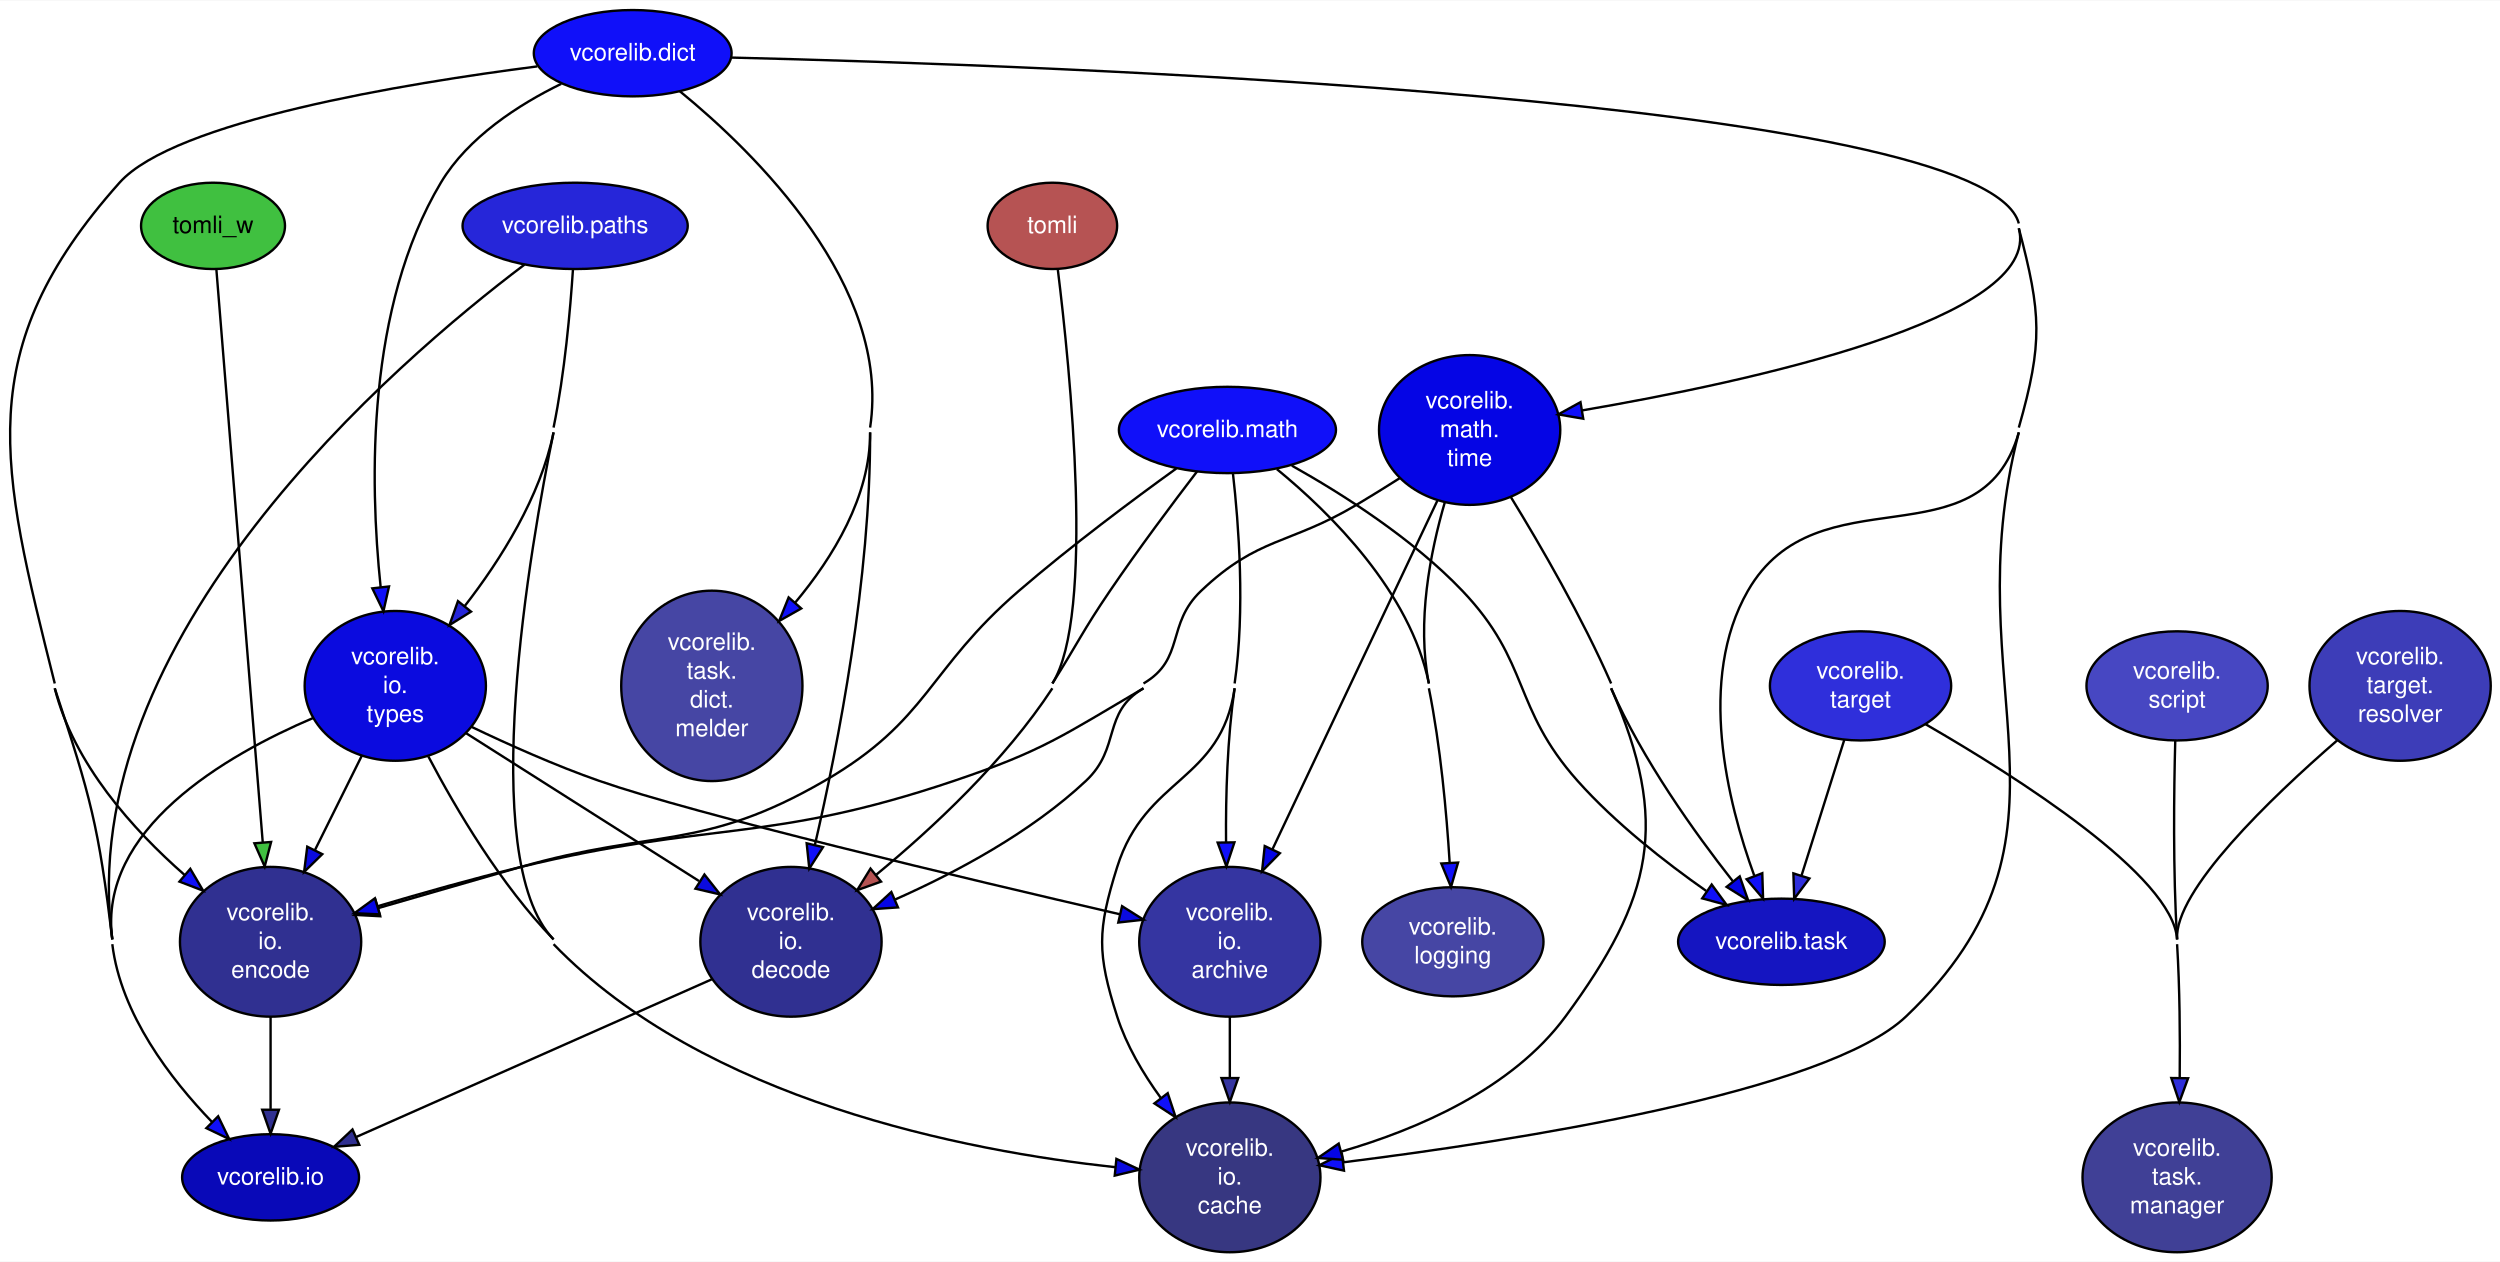
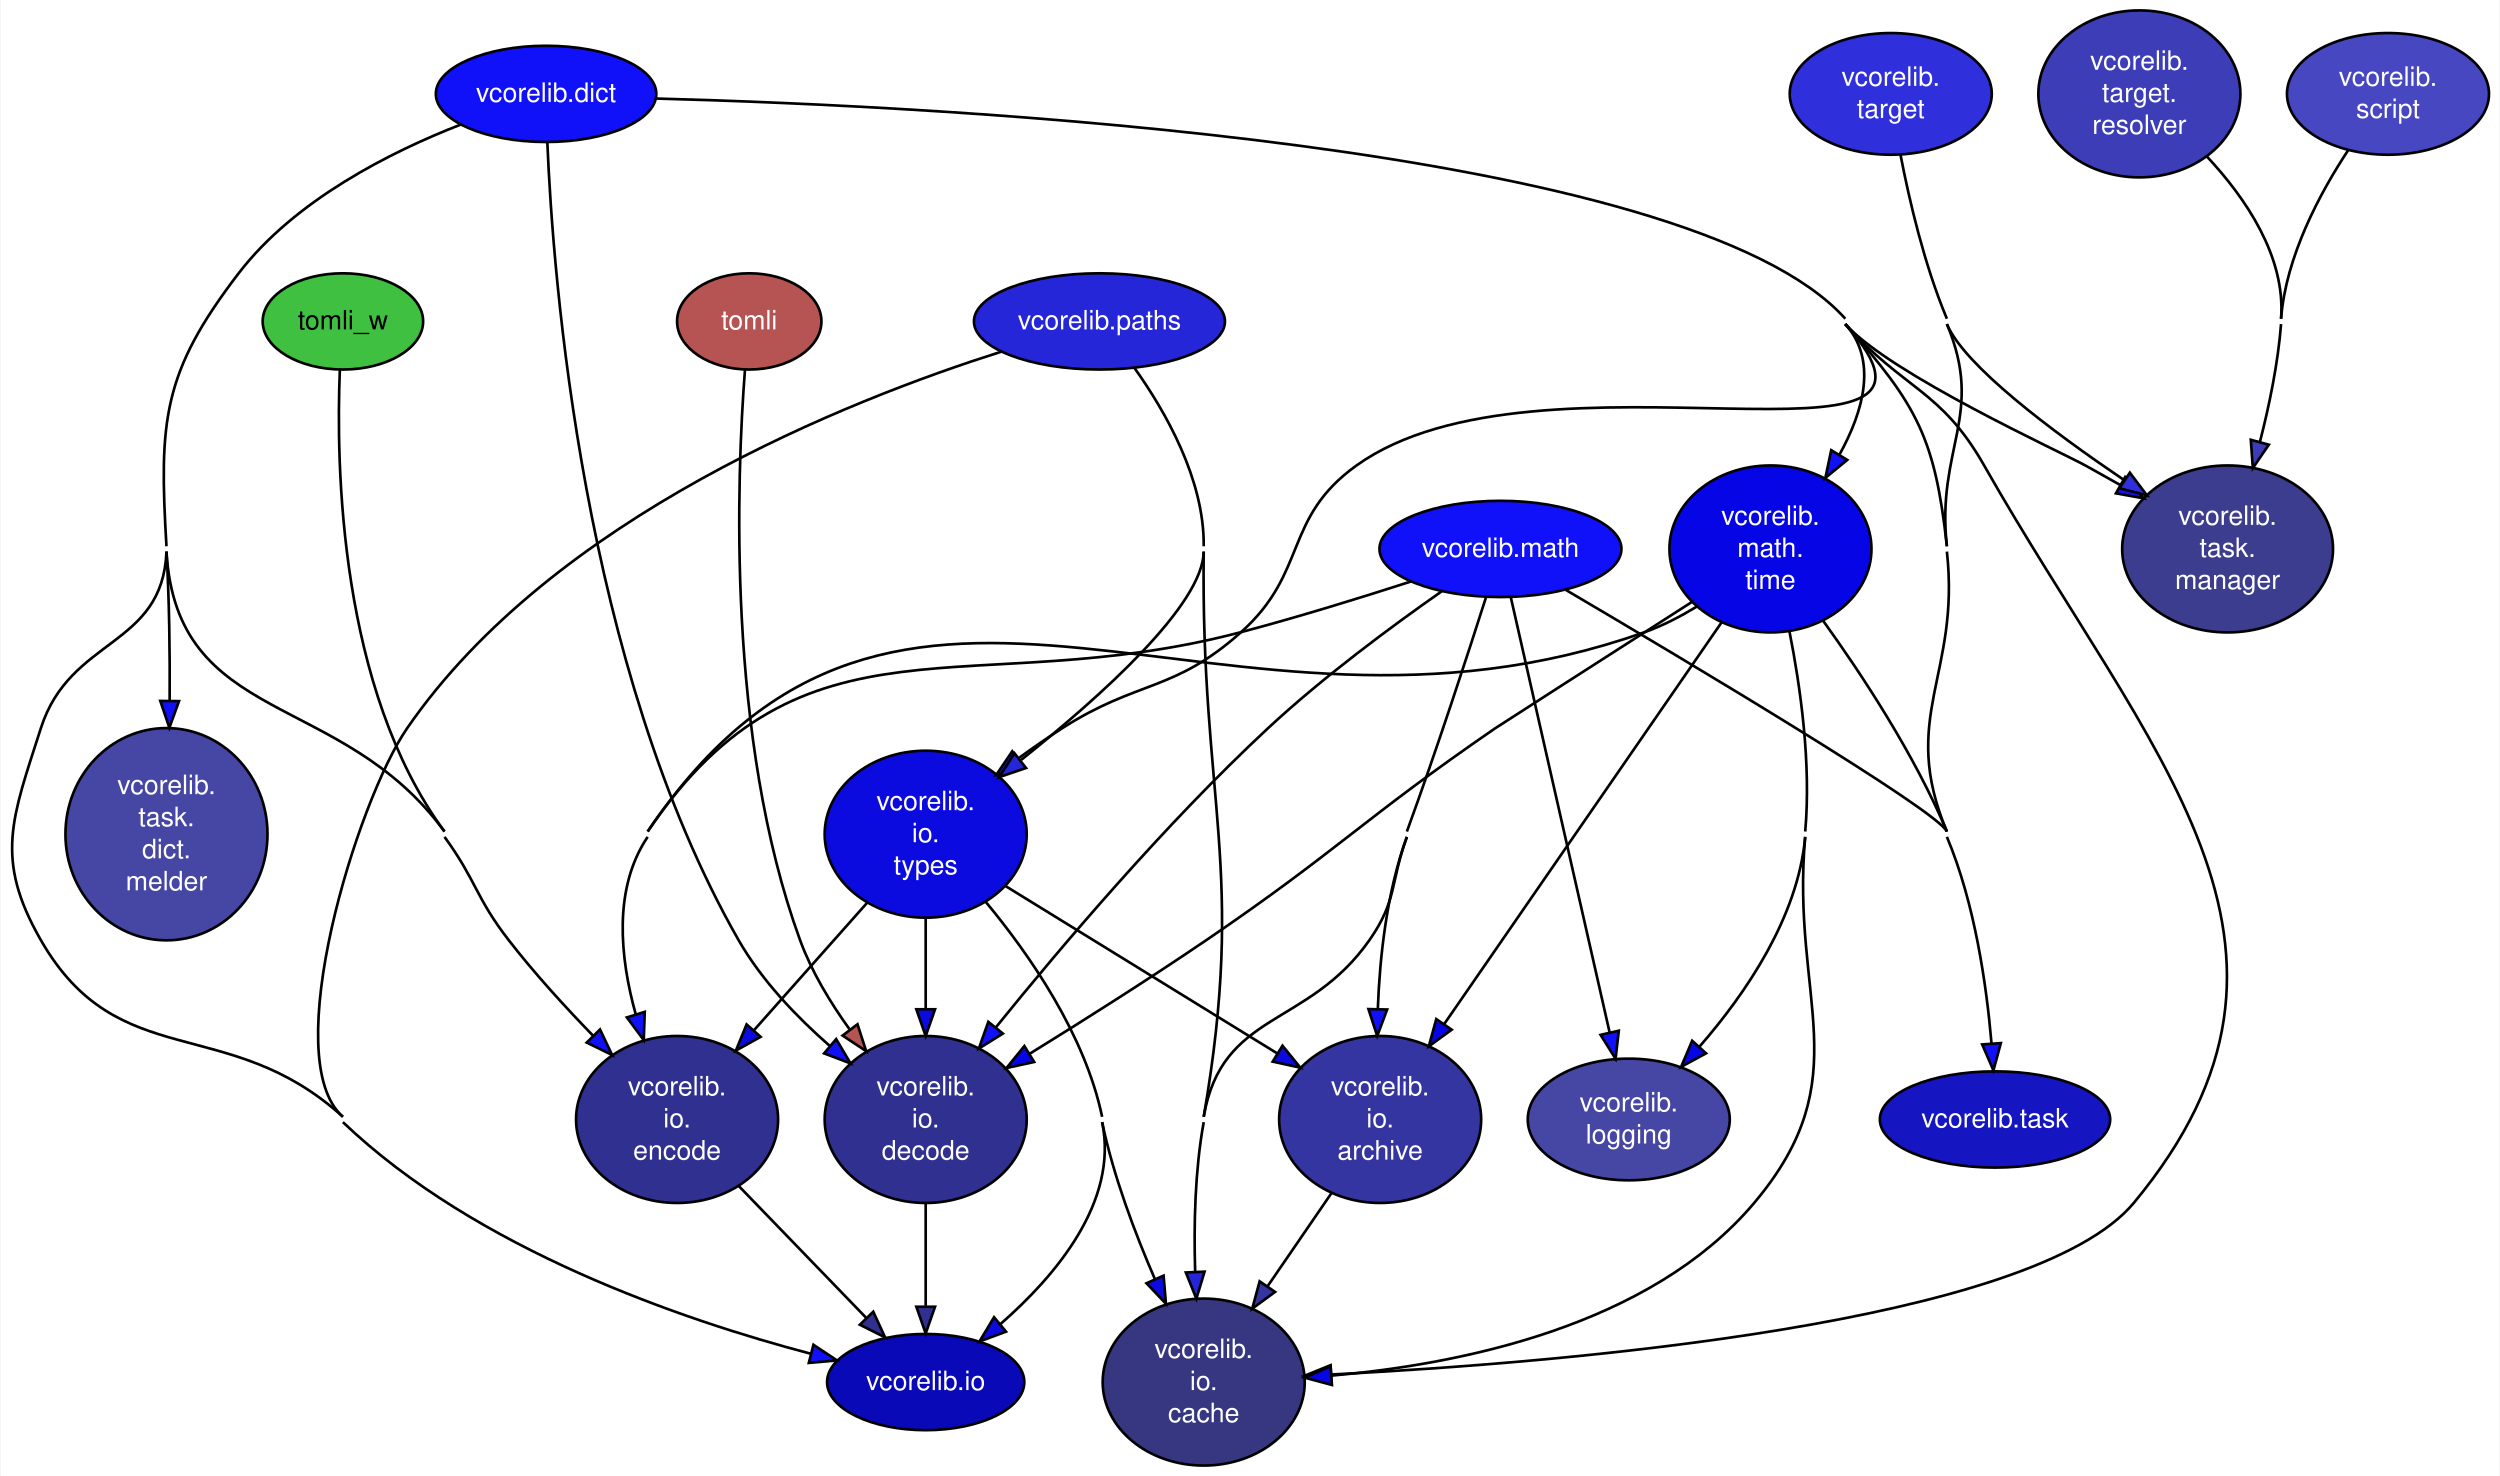
- <svg xmlns="http://www.w3.org/2000/svg" width="1042pt" height="526pt" viewBox="0.00 0.00 1042.48 525.87">
-   <g id="graph0" class="graph" transform="scale(1 1) rotate(0) translate(4 521.87)">
+ <svg xmlns="http://www.w3.org/2000/svg" width="935pt" height="552pt" viewBox="0.00 0.00 934.65 552.10">
+   <g id="graph0" class="graph" transform="scale(1 1) rotate(0) translate(4 548.1)">
    <style>.edge&gt;path:hover{stroke-width:8}</style>
-     <polygon fill="white" stroke="transparent" points="-4,4 -4,-521.87 1038.48,-521.87 1038.48,4 -4,4" />
+     <polygon fill="white" stroke="transparent" points="-4,4 -4,-548.1 930.65,-548.1 930.65,4 -4,4" />
    <g id="node1" class="node">
      <style>.edge&gt;path:hover{stroke-width:8}</style>
-       <ellipse fill="#b65353" stroke="black" cx="434.83" cy="-427.87" rx="27" ry="18" />
-       <text text-anchor="middle" x="434.83" y="-424.87" font-family="Helvetica,sans-Serif" font-size="10.00" fill="#ffffff">tomli</text>
+       <ellipse fill="#b65353" stroke="black" cx="276.01" cy="-427.87" rx="27" ry="18" />
+       <text text-anchor="middle" x="276.01" y="-424.87" font-family="Helvetica,sans-Serif" font-size="10.00" fill="#ffffff">tomli</text>
    </g>
    <g id="node7" class="node">
      <style>.edge&gt;path:hover{stroke-width:8}</style>
-       <ellipse fill="#303091" stroke="black" cx="325.83" cy="-129.34" rx="37.79" ry="31.23" />
-       <text text-anchor="middle" x="325.83" y="-138.34" font-family="Helvetica,sans-Serif" font-size="10.00" fill="#ffffff">vcorelib.</text>
-       <text text-anchor="middle" x="325.83" y="-126.34" font-family="Helvetica,sans-Serif" font-size="10.00" fill="#ffffff">io.</text>
-       <text text-anchor="middle" x="325.83" y="-114.34" font-family="Helvetica,sans-Serif" font-size="10.00" fill="#ffffff">decode</text>
+       <ellipse fill="#303091" stroke="black" cx="342.01" cy="-129.34" rx="37.79" ry="31.23" />
+       <text text-anchor="middle" x="342.01" y="-138.34" font-family="Helvetica,sans-Serif" font-size="10.00" fill="#ffffff">vcorelib.</text>
+       <text text-anchor="middle" x="342.01" y="-126.34" font-family="Helvetica,sans-Serif" font-size="10.00" fill="#ffffff">io.</text>
+       <text text-anchor="middle" x="342.01" y="-114.34" font-family="Helvetica,sans-Serif" font-size="10.00" fill="#ffffff">decode</text>
    </g>
    <g id="edge1" class="edge">
      <style>.edge&gt;path:hover{stroke-width:8}</style>
-       <path fill="none" stroke="black" d="M437.09,-409.77C442.17,-368.63 452.72,-265.41 434.83,-237.05" />
-       <path fill="none" stroke="black" d="M434.83,-235.05C415.04,-204.8 384.99,-176.78 361.45,-157.36" />
-       <polygon fill="#b65353" stroke="black" points="363.39,-154.43 353.42,-150.86 358.99,-159.87 363.39,-154.43" />
+       <path fill="none" stroke="black" d="M274.41,-409.74C271.38,-370.57 267.4,-272.05 295.01,-196.45 299.31,-184.67 306.31,-173.08 313.6,-162.98" />
+       <polygon fill="#b65353" stroke="black" points="316.5,-164.96 319.75,-154.88 310.92,-160.73 316.5,-164.96" />
    </g>
    <g id="node2" class="node">
      <style>.edge&gt;path:hover{stroke-width:8}</style>
-       <ellipse fill="#40c040" stroke="black" cx="84.83" cy="-427.87" rx="30.01" ry="18" />
-       <text text-anchor="middle" x="84.83" y="-424.87" font-family="Helvetica,sans-Serif" font-size="10.00" fill="#000000">tomli_w</text>
+       <ellipse fill="#40c040" stroke="black" cx="124.01" cy="-427.87" rx="30.01" ry="18" />
+       <text text-anchor="middle" x="124.01" y="-424.87" font-family="Helvetica,sans-Serif" font-size="10.00" fill="#000000">tomli_w</text>
    </g>
    <g id="node8" class="node">
      <style>.edge&gt;path:hover{stroke-width:8}</style>
-       <ellipse fill="#303091" stroke="black" cx="108.83" cy="-129.34" rx="37.79" ry="31.23" />
-       <text text-anchor="middle" x="108.83" y="-138.34" font-family="Helvetica,sans-Serif" font-size="10.00" fill="#ffffff">vcorelib.</text>
-       <text text-anchor="middle" x="108.83" y="-126.34" font-family="Helvetica,sans-Serif" font-size="10.00" fill="#ffffff">io.</text>
-       <text text-anchor="middle" x="108.83" y="-114.34" font-family="Helvetica,sans-Serif" font-size="10.00" fill="#ffffff">encode</text>
+       <ellipse fill="#303091" stroke="black" cx="249.01" cy="-129.34" rx="37.79" ry="31.23" />
+       <text text-anchor="middle" x="249.01" y="-138.34" font-family="Helvetica,sans-Serif" font-size="10.00" fill="#ffffff">vcorelib.</text>
+       <text text-anchor="middle" x="249.01" y="-126.34" font-family="Helvetica,sans-Serif" font-size="10.00" fill="#ffffff">io.</text>
+       <text text-anchor="middle" x="249.01" y="-114.34" font-family="Helvetica,sans-Serif" font-size="10.00" fill="#ffffff">encode</text>
    </g>
    <g id="edge2" class="edge">
      <style>.edge&gt;path:hover{stroke-width:8}</style>
-       <path fill="none" stroke="black" d="M86.23,-409.65C89.96,-363.54 100.25,-236.34 105.57,-170.7" />
-       <polygon fill="#40c040" stroke="black" points="109.05,-170.97 106.37,-160.72 102.08,-170.4 109.05,-170.97" />
+       <path fill="none" stroke="black" d="M122.87,-409.76C121.39,-374.02 122.7,-290.33 162.01,-237.05" />
    </g>
    <g id="node3" class="node">
      <style>.edge&gt;path:hover{stroke-width:8}</style>
-       <ellipse fill="#1010f9" stroke="black" cx="259.83" cy="-499.87" rx="41.24" ry="18" />
-       <text text-anchor="middle" x="259.83" y="-496.87" font-family="Helvetica,sans-Serif" font-size="10.00" fill="#ffffff">vcorelib.dict</text>
+       <ellipse fill="#1010f9" stroke="black" cx="200.01" cy="-512.98" rx="41.24" ry="18" />
+       <text text-anchor="middle" x="200.01" y="-509.98" font-family="Helvetica,sans-Serif" font-size="10.00" fill="#ffffff">vcorelib.dict</text>
    </g>
    <g id="node4" class="node">
      <style>.edge&gt;path:hover{stroke-width:8}</style>
-       <ellipse fill="#0909b8" stroke="black" cx="108.83" cy="-31.11" rx="36.89" ry="18" />
-       <text text-anchor="middle" x="108.83" y="-28.11" font-family="Helvetica,sans-Serif" font-size="10.00" fill="#ffffff">vcorelib.io</text>
+       <ellipse fill="#0909b8" stroke="black" cx="342.01" cy="-31.11" rx="36.89" ry="18" />
+       <text text-anchor="middle" x="342.01" y="-28.11" font-family="Helvetica,sans-Serif" font-size="10.00" fill="#ffffff">vcorelib.io</text>
    </g>
    <g id="edge3" class="edge">
      <style>.edge&gt;path:hover{stroke-width:8}</style>
-       <path fill="none" stroke="black" d="M220.05,-494.37C164.71,-487.25 68.7,-471.51 45.83,-445.87 -16.46,-376.03 -3.89,-327.83 18.83,-237.05" />
-       <path fill="none" stroke="black" d="M18.83,-235.05C33.84,-189.72 37.09,-177.74 42.83,-130.34" />
-       <path fill="none" stroke="black" d="M42.83,-128.34C46.37,-99.13 67.14,-72.09 84.45,-54.16" />
-       <polygon fill="#1010f9" stroke="black" points="86.97,-56.58 91.6,-47.05 82.04,-51.62 86.97,-56.58" />
+       <path fill="none" stroke="black" d="M167.99,-501.47C141.89,-491.28 106.02,-473.29 85.01,-445.87 56.46,-408.61 55.23,-390.62 58.01,-343.76" />
+       <path fill="none" stroke="black" d="M58.01,-341.76C56.58,-305.74 21.97,-309.99 11.01,-275.65 0.3,-242.12 -6.5,-226.98 11.01,-196.45 39.95,-145.98 80.94,-169.46 124.01,-130.34" />
+       <path fill="none" stroke="black" d="M124.01,-128.34C173.84,-80.7 251.17,-54.31 299.09,-41.69" />
+       <polygon fill="#1010f9" stroke="black" points="300.02,-45.06 308.84,-39.2 298.29,-38.28 300.02,-45.06" />
    </g>
    <g id="node6" class="node">
      <style>.edge&gt;path:hover{stroke-width:8}</style>
-       <ellipse fill="#373781" stroke="black" cx="508.83" cy="-31.11" rx="37.79" ry="31.23" />
-       <text text-anchor="middle" x="508.83" y="-40.11" font-family="Helvetica,sans-Serif" font-size="10.00" fill="#ffffff">vcorelib.</text>
-       <text text-anchor="middle" x="508.83" y="-28.11" font-family="Helvetica,sans-Serif" font-size="10.00" fill="#ffffff">io.</text>
-       <text text-anchor="middle" x="508.83" y="-16.11" font-family="Helvetica,sans-Serif" font-size="10.00" fill="#ffffff">cache</text>
+       <ellipse fill="#373781" stroke="black" cx="446.01" cy="-31.11" rx="37.79" ry="31.23" />
+       <text text-anchor="middle" x="446.01" y="-40.11" font-family="Helvetica,sans-Serif" font-size="10.00" fill="#ffffff">vcorelib.</text>
+       <text text-anchor="middle" x="446.01" y="-28.11" font-family="Helvetica,sans-Serif" font-size="10.00" fill="#ffffff">io.</text>
+       <text text-anchor="middle" x="446.01" y="-16.11" font-family="Helvetica,sans-Serif" font-size="10.00" fill="#ffffff">cache</text>
    </g>
    <g id="edge4" class="edge">
      <style>.edge&gt;path:hover{stroke-width:8}</style>
-       <path fill="none" stroke="black" d="M837.83,-341.76C810.1,-235.07 870.61,-174.3 790.83,-98.23 757.49,-66.43 627.4,-46.28 556.15,-37.39" />
-       <polygon fill="#1010f9" stroke="black" points="556.43,-33.9 546.08,-36.16 555.58,-40.85 556.43,-33.9" />
+       <path fill="none" stroke="black" d="M686.01,-426.87C707.94,-402.21 721.72,-402.57 738.01,-373.87 799.71,-265.15 873.73,-194.52 794.01,-98.23 756.41,-52.82 579.97,-38.34 493.72,-33.94" />
+       <polygon fill="#1010f9" stroke="black" points="493.82,-30.44 483.66,-33.45 493.48,-37.43 493.82,-30.44" />
    </g>
    <g id="edge5" class="edge">
      <style>.edge&gt;path:hover{stroke-width:8}</style>
-       <path fill="none" stroke="black" d="M358.83,-341.76C359.05,-281.19 345.6,-212 335.81,-169.75" />
-       <polygon fill="#1010f9" stroke="black" points="339.18,-168.8 333.47,-159.87 332.37,-170.41 339.18,-168.8" />
+       <path fill="none" stroke="black" d="M200.49,-494.65C202.57,-444.9 213.6,-298.66 272.01,-196.45 280.59,-181.43 293.68,-167.74 306.22,-156.77" />
+       <polygon fill="#1010f9" stroke="black" points="308.52,-159.42 313.92,-150.3 304.01,-154.06 308.52,-159.42" />
    </g>
    <g id="edge6" class="edge">
      <style>.edge&gt;path:hover{stroke-width:8}</style>
-       <path fill="none" stroke="black" d="M18.83,-235.05C26.71,-203.57 51.43,-176.1 72.97,-157.21" />
-       <polygon fill="#1010f9" stroke="black" points="75.35,-159.77 80.72,-150.64 70.83,-154.43 75.35,-159.77" />
+       <path fill="none" stroke="black" d="M58.01,-341.76C61.88,-276.28 123.33,-290.02 162.01,-237.05" />
+       <path fill="none" stroke="black" d="M162.01,-235.05C173.92,-218.73 173.64,-212.42 186.01,-196.45 195.55,-184.13 207.05,-171.52 217.6,-160.66" />
+       <polygon fill="#1010f9" stroke="black" points="220.19,-163.02 224.72,-153.45 215.21,-158.11 220.19,-163.02" />
    </g>
    <g id="node9" class="node">
      <style>.edge&gt;path:hover{stroke-width:8}</style>
-       <ellipse fill="#0b0bdf" stroke="black" cx="160.83" cy="-236.05" rx="37.79" ry="31.23" />
-       <text text-anchor="middle" x="160.83" y="-245.05" font-family="Helvetica,sans-Serif" font-size="10.00" fill="#ffffff">vcorelib.</text>
-       <text text-anchor="middle" x="160.83" y="-233.05" font-family="Helvetica,sans-Serif" font-size="10.00" fill="#ffffff">io.</text>
-       <text text-anchor="middle" x="160.83" y="-221.05" font-family="Helvetica,sans-Serif" font-size="10.00" fill="#ffffff">types</text>
+       <ellipse fill="#0b0bdf" stroke="black" cx="342.01" cy="-236.05" rx="37.79" ry="31.23" />
+       <text text-anchor="middle" x="342.01" y="-245.05" font-family="Helvetica,sans-Serif" font-size="10.00" fill="#ffffff">vcorelib.</text>
+       <text text-anchor="middle" x="342.01" y="-233.05" font-family="Helvetica,sans-Serif" font-size="10.00" fill="#ffffff">io.</text>
+       <text text-anchor="middle" x="342.01" y="-221.05" font-family="Helvetica,sans-Serif" font-size="10.00" fill="#ffffff">types</text>
    </g>
    <g id="edge7" class="edge">
      <style>.edge&gt;path:hover{stroke-width:8}</style>
-       <path fill="none" stroke="black" d="M230.04,-487.1C212.34,-478.46 191.19,-464.9 179.83,-445.87 148.91,-394.07 150.06,-321.83 154.72,-277.32" />
-       <polygon fill="#1010f9" stroke="black" points="158.22,-277.51 155.89,-267.17 151.26,-276.71 158.22,-277.51" />
+       <path fill="none" stroke="black" d="M241.26,-511.24C347.66,-508.38 627.11,-494.63 686.01,-428.87" />
+       <path fill="none" stroke="black" d="M686.01,-426.87C742.5,-363.8 571.72,-423.35 503.01,-373.87 475.72,-354.23 485.07,-334.05 460.01,-311.65 434.81,-289.11 421.46,-293.9 393.01,-275.65 387.61,-272.18 382.05,-268.32 376.68,-264.41" />
+       <polygon fill="#1010f9" stroke="black" points="378.56,-261.44 368.44,-258.28 374.38,-267.06 378.56,-261.44" />
    </g>
    <g id="node12" class="node">
      <style>.edge&gt;path:hover{stroke-width:8}</style>
-       <ellipse fill="#0505e5" stroke="black" cx="608.83" cy="-342.76" rx="37.79" ry="31.23" />
-       <text text-anchor="middle" x="608.83" y="-351.76" font-family="Helvetica,sans-Serif" font-size="10.00" fill="#ffffff">vcorelib.</text>
-       <text text-anchor="middle" x="608.83" y="-339.76" font-family="Helvetica,sans-Serif" font-size="10.00" fill="#ffffff">math.</text>
-       <text text-anchor="middle" x="608.83" y="-327.76" font-family="Helvetica,sans-Serif" font-size="10.00" fill="#ffffff">time</text>
+       <ellipse fill="#0505e5" stroke="black" cx="658.01" cy="-342.76" rx="37.79" ry="31.23" />
+       <text text-anchor="middle" x="658.01" y="-351.76" font-family="Helvetica,sans-Serif" font-size="10.00" fill="#ffffff">vcorelib.</text>
+       <text text-anchor="middle" x="658.01" y="-339.76" font-family="Helvetica,sans-Serif" font-size="10.00" fill="#ffffff">math.</text>
+       <text text-anchor="middle" x="658.01" y="-327.76" font-family="Helvetica,sans-Serif" font-size="10.00" fill="#ffffff">time</text>
    </g>
    <g id="edge8" class="edge">
      <style>.edge&gt;path:hover{stroke-width:8}</style>
-       <path fill="none" stroke="black" d="M301.2,-498.04C431.25,-494.88 824.08,-481.04 837.83,-428.87" />
-       <path fill="none" stroke="black" d="M837.83,-426.87C847.73,-389.3 725.49,-362.85 655.66,-350.91" />
-       <polygon fill="#1010f9" stroke="black" points="656.2,-347.45 645.76,-349.25 655.05,-354.36 656.2,-347.45" />
+       <path fill="none" stroke="black" d="M686.01,-426.87C698.09,-413.38 692.9,-394.48 683.87,-378.11" />
+       <polygon fill="#1010f9" stroke="black" points="686.73,-376.06 678.55,-369.33 680.74,-379.69 686.73,-376.06" />
    </g>
    <g id="node17" class="node">
      <style>.edge&gt;path:hover{stroke-width:8}</style>
-       <ellipse fill="#1515c1" stroke="black" cx="738.83" cy="-129.34" rx="43.08" ry="18" />
-       <text text-anchor="middle" x="738.83" y="-126.34" font-family="Helvetica,sans-Serif" font-size="10.00" fill="#ffffff">vcorelib.task</text>
+       <ellipse fill="#1515c1" stroke="black" cx="742.01" cy="-129.34" rx="43.08" ry="18" />
+       <text text-anchor="middle" x="742.01" y="-126.34" font-family="Helvetica,sans-Serif" font-size="10.00" fill="#ffffff">vcorelib.task</text>
    </g>
    <g id="edge9" class="edge">
      <style>.edge&gt;path:hover{stroke-width:8}</style>
-       <path fill="none" stroke="black" d="M837.83,-426.87C847.24,-391.15 847.93,-379.29 837.83,-343.76" />
-       <path fill="none" stroke="black" d="M837.83,-341.76C821.92,-285.79 753.78,-326.12 724.83,-275.65 703.65,-238.71 716.3,-187.67 727.5,-156.95" />
-       <polygon fill="#1010f9" stroke="black" points="730.86,-157.95 731.19,-147.36 724.33,-155.43 730.86,-157.95" />
+       <path fill="none" stroke="black" d="M686.01,-426.87C713,-396.52 719.55,-384.13 724.01,-343.76" />
+       <path fill="none" stroke="black" d="M724.01,-341.76C729.11,-295.5 705.96,-279.95 724.01,-237.05" />
    </g>
    <g id="node18" class="node">
      <style>.edge&gt;path:hover{stroke-width:8}</style>
-       <ellipse fill="#4646a4" stroke="black" cx="292.83" cy="-236.05" rx="37.79" ry="39.7" />
-       <text text-anchor="middle" x="292.83" y="-251.05" font-family="Helvetica,sans-Serif" font-size="10.00" fill="#ffffff">vcorelib.</text>
-       <text text-anchor="middle" x="292.83" y="-239.05" font-family="Helvetica,sans-Serif" font-size="10.00" fill="#ffffff">task.</text>
-       <text text-anchor="middle" x="292.83" y="-227.05" font-family="Helvetica,sans-Serif" font-size="10.00" fill="#ffffff">dict.</text>
-       <text text-anchor="middle" x="292.83" y="-215.05" font-family="Helvetica,sans-Serif" font-size="10.00" fill="#ffffff">melder</text>
+       <ellipse fill="#4646a4" stroke="black" cx="58.01" cy="-236.05" rx="37.79" ry="39.7" />
+       <text text-anchor="middle" x="58.01" y="-251.05" font-family="Helvetica,sans-Serif" font-size="10.00" fill="#ffffff">vcorelib.</text>
+       <text text-anchor="middle" x="58.01" y="-239.05" font-family="Helvetica,sans-Serif" font-size="10.00" fill="#ffffff">task.</text>
+       <text text-anchor="middle" x="58.01" y="-227.05" font-family="Helvetica,sans-Serif" font-size="10.00" fill="#ffffff">dict.</text>
+       <text text-anchor="middle" x="58.01" y="-215.05" font-family="Helvetica,sans-Serif" font-size="10.00" fill="#ffffff">melder</text>
    </g>
    <g id="edge10" class="edge">
      <style>.edge&gt;path:hover{stroke-width:8}</style>
-       <path fill="none" stroke="black" d="M279.48,-484.01C310.82,-458.37 367.76,-402.83 358.83,-343.76" />
-       <path fill="none" stroke="black" d="M358.83,-341.76C358.93,-315.13 343.47,-289.74 327.48,-270.64" />
-       <polygon fill="#1010f9" stroke="black" points="330.11,-268.33 320.89,-263.11 324.85,-272.94 330.11,-268.33" />
+       <path fill="none" stroke="black" d="M58.01,-341.76C59.08,-323.56 59.32,-303.54 59.2,-285.93" />
+       <polygon fill="#1010f9" stroke="black" points="62.7,-285.83 59.1,-275.87 55.7,-285.9 62.7,-285.83" />
+     </g>
+     <g id="node19" class="node">
+       <style>.edge&gt;path:hover{stroke-width:8}</style>
+       <ellipse fill="#3d3d8f" stroke="black" cx="829.01" cy="-342.76" rx="39.44" ry="31.23" />
+       <text text-anchor="middle" x="829.01" y="-351.76" font-family="Helvetica,sans-Serif" font-size="10.00" fill="#ffffff">vcorelib.</text>
+       <text text-anchor="middle" x="829.01" y="-339.76" font-family="Helvetica,sans-Serif" font-size="10.00" fill="#ffffff">task.</text>
+       <text text-anchor="middle" x="829.01" y="-327.76" font-family="Helvetica,sans-Serif" font-size="10.00" fill="#ffffff">manager</text>
+     </g>
+     <g id="edge11" class="edge">
+       <style>.edge&gt;path:hover{stroke-width:8}</style>
+       <path fill="none" stroke="black" d="M686.01,-426.87C702.84,-408.08 767.02,-378.88 776.01,-373.87 780.18,-371.55 784.53,-369.11 788.86,-366.67" />
+       <polygon fill="#1010f9" stroke="black" points="790.69,-369.65 797.67,-361.68 787.24,-363.56 790.69,-369.65" />
    </g>
    <g id="node5" class="node">
      <style>.edge&gt;path:hover{stroke-width:8}</style>
-       <ellipse fill="#3535a1" stroke="black" cx="508.83" cy="-129.34" rx="37.79" ry="31.23" />
-       <text text-anchor="middle" x="508.83" y="-138.34" font-family="Helvetica,sans-Serif" font-size="10.00" fill="#ffffff">vcorelib.</text>
-       <text text-anchor="middle" x="508.83" y="-126.34" font-family="Helvetica,sans-Serif" font-size="10.00" fill="#ffffff">io.</text>
-       <text text-anchor="middle" x="508.83" y="-114.34" font-family="Helvetica,sans-Serif" font-size="10.00" fill="#ffffff">archive</text>
-     </g>
-     <g id="edge11" class="edge">
-       <style>.edge&gt;path:hover{stroke-width:8}</style>
-       <path fill="none" stroke="black" d="M508.83,-98.16C508.83,-90.08 508.83,-81.23 508.83,-72.69" />
-       <polygon fill="#3535a1" stroke="black" points="512.33,-72.52 508.83,-62.52 505.33,-72.52 512.33,-72.52" />
+       <ellipse fill="#3535a1" stroke="black" cx="512.01" cy="-129.34" rx="37.79" ry="31.23" />
+       <text text-anchor="middle" x="512.01" y="-138.34" font-family="Helvetica,sans-Serif" font-size="10.00" fill="#ffffff">vcorelib.</text>
+       <text text-anchor="middle" x="512.01" y="-126.34" font-family="Helvetica,sans-Serif" font-size="10.00" fill="#ffffff">io.</text>
+       <text text-anchor="middle" x="512.01" y="-114.34" font-family="Helvetica,sans-Serif" font-size="10.00" fill="#ffffff">archive</text>
    </g>
    <g id="edge12" class="edge">
      <style>.edge&gt;path:hover{stroke-width:8}</style>
-       <path fill="none" stroke="black" d="M292.87,-113.72C252.92,-96.01 185.83,-66.26 144.64,-47.99" />
-       <polygon fill="#303091" stroke="black" points="145.82,-44.68 135.26,-43.83 142.98,-51.08 145.82,-44.68" />
+       <path fill="none" stroke="black" d="M493.8,-101.79C486.44,-91.06 477.84,-78.53 469.99,-67.08" />
+       <polygon fill="#3535a1" stroke="black" points="472.7,-64.84 464.16,-58.57 466.93,-68.8 472.7,-64.84" />
    </g>
    <g id="edge13" class="edge">
      <style>.edge&gt;path:hover{stroke-width:8}</style>
-       <path fill="none" stroke="black" d="M108.83,-98.16C108.83,-85.83 108.83,-71.68 108.83,-59.64" />
-       <polygon fill="#303091" stroke="black" points="112.33,-59.3 108.83,-49.3 105.33,-59.3 112.33,-59.3" />
+       <path fill="none" stroke="black" d="M342.01,-98.16C342.01,-85.83 342.01,-71.68 342.01,-59.64" />
+       <polygon fill="#303091" stroke="black" points="345.51,-59.3 342.01,-49.3 338.51,-59.3 345.51,-59.3" />
    </g>
    <g id="edge14" class="edge">
      <style>.edge&gt;path:hover{stroke-width:8}</style>
-       <path fill="none" stroke="black" d="M126.75,-222.74C89.77,-206.97 36.71,-176.08 42.83,-130.34" />
+       <path fill="none" stroke="black" d="M271.99,-104.55C286.56,-89.48 305.3,-70.09 319.73,-55.16" />
+       <polygon fill="#303091" stroke="black" points="322.4,-57.43 326.84,-47.81 317.37,-52.57 322.4,-57.43" />
    </g>
    <g id="edge15" class="edge">
      <style>.edge&gt;path:hover{stroke-width:8}</style>
-       <path fill="none" stroke="black" d="M192.56,-218.99C208.31,-211.45 227.78,-202.76 245.83,-196.45 285.7,-182.52 398.85,-155.64 462.99,-140.81" />
-       <polygon fill="#0b0bdf" stroke="black" points="463.89,-144.19 472.85,-138.54 462.32,-137.37 463.89,-144.19" />
+       <path fill="none" stroke="black" d="M364.53,-210.67C381.02,-190.79 401.58,-161.05 408.01,-130.34" />
+       <path fill="none" stroke="black" d="M408.01,-128.34C414.22,-98.62 390.54,-70.72 369.84,-52.7" />
+       <polygon fill="#0b0bdf" stroke="black" points="372.05,-49.98 362.12,-46.29 367.58,-55.37 372.05,-49.98" />
    </g>
    <g id="edge16" class="edge">
      <style>.edge&gt;path:hover{stroke-width:8}</style>
-       <path fill="none" stroke="black" d="M174.61,-206.63C186.39,-184.22 204.89,-153.06 226.83,-130.34" />
-       <path fill="none" stroke="black" d="M226.83,-128.34C289.79,-63.12 398.7,-42.1 461.15,-35.33" />
-       <polygon fill="#0b0bdf" stroke="black" points="461.53,-38.81 471.13,-34.32 460.83,-31.84 461.53,-38.81" />
+       <path fill="none" stroke="black" d="M371.62,-216.81C399.84,-199.42 442.5,-173.15 473.39,-154.13" />
+       <polygon fill="#0b0bdf" stroke="black" points="475.48,-156.94 482.16,-148.72 471.81,-150.98 475.48,-156.94" />
    </g>
    <g id="edge17" class="edge">
      <style>.edge&gt;path:hover{stroke-width:8}</style>
-       <path fill="none" stroke="black" d="M190.33,-216.33C217.46,-199.11 257.86,-173.47 287.49,-154.67" />
-       <polygon fill="#0b0bdf" stroke="black" points="289.74,-157.39 296.31,-149.07 285.99,-151.48 289.74,-157.39" />
+       <path fill="none" stroke="black" d="M408.01,-128.34C412.19,-108.31 420.18,-87.06 427.75,-69.63" />
+       <polygon fill="#0b0bdf" stroke="black" points="431,-70.93 431.89,-60.38 424.61,-68.08 431,-70.93" />
    </g>
    <g id="edge18" class="edge">
      <style>.edge&gt;path:hover{stroke-width:8}</style>
-       <path fill="none" stroke="black" d="M146.9,-206.99C140.89,-194.9 133.79,-180.59 127.35,-167.63" />
-       <polygon fill="#0b0bdf" stroke="black" points="130.39,-165.88 122.81,-158.48 124.12,-168.99 130.39,-165.88" />
+       <path fill="none" stroke="black" d="M342.01,-204.76C342.01,-194.13 342.01,-182 342.01,-170.67" />
+       <polygon fill="#0b0bdf" stroke="black" points="345.51,-170.56 342.01,-160.56 338.51,-170.56 345.51,-170.56" />
+     </g>
+     <g id="edge19" class="edge">
+       <style>.edge&gt;path:hover{stroke-width:8}</style>
+       <path fill="none" stroke="black" d="M320.2,-210.5C307.58,-196.29 291.55,-178.24 277.89,-162.86" />
+       <polygon fill="#0b0bdf" stroke="black" points="280.25,-160.25 271,-155.1 275.02,-164.9 280.25,-160.25" />
    </g>
    <g id="node10" class="node">
      <style>.edge&gt;path:hover{stroke-width:8}</style>
-       <ellipse fill="#4646a4" stroke="black" cx="601.83" cy="-129.34" rx="37.79" ry="22.76" />
-       <text text-anchor="middle" x="601.83" y="-132.34" font-family="Helvetica,sans-Serif" font-size="10.00" fill="#ffffff">vcorelib.</text>
-       <text text-anchor="middle" x="601.83" y="-120.34" font-family="Helvetica,sans-Serif" font-size="10.00" fill="#ffffff">logging</text>
+       <ellipse fill="#4646a4" stroke="black" cx="605.01" cy="-129.34" rx="37.79" ry="22.76" />
+       <text text-anchor="middle" x="605.01" y="-132.34" font-family="Helvetica,sans-Serif" font-size="10.00" fill="#ffffff">vcorelib.</text>
+       <text text-anchor="middle" x="605.01" y="-120.34" font-family="Helvetica,sans-Serif" font-size="10.00" fill="#ffffff">logging</text>
    </g>
    <g id="node11" class="node">
      <style>.edge&gt;path:hover{stroke-width:8}</style>
-       <ellipse fill="#1010f9" stroke="black" cx="507.83" cy="-342.76" rx="45.26" ry="18" />
-       <text text-anchor="middle" x="507.83" y="-339.76" font-family="Helvetica,sans-Serif" font-size="10.00" fill="#ffffff">vcorelib.math</text>
-     </g>
-     <g id="edge19" class="edge">
-       <style>.edge&gt;path:hover{stroke-width:8}</style>
-       <path fill="none" stroke="black" d="M510.83,-235.05C507.77,-214 507.09,-190.33 507.25,-170.82" />
-       <polygon fill="#1010f9" stroke="black" points="510.75,-170.8 507.41,-160.74 503.75,-170.69 510.75,-170.8" />
+       <ellipse fill="#1010f9" stroke="black" cx="557.01" cy="-342.76" rx="45.26" ry="18" />
+       <text text-anchor="middle" x="557.01" y="-339.76" font-family="Helvetica,sans-Serif" font-size="10.00" fill="#ffffff">vcorelib.math</text>
    </g>
    <g id="edge20" class="edge">
      <style>.edge&gt;path:hover{stroke-width:8}</style>
-       <path fill="none" stroke="black" d="M510.13,-324.61C512.5,-303.78 515.28,-267.64 510.83,-237.05" />
-       <path fill="none" stroke="black" d="M510.83,-235.05C505.12,-195.79 473.69,-198.31 461.83,-160.45 453.57,-134.06 453.42,-124.57 461.83,-98.23 465.68,-86.17 472.62,-74.44 480,-64.28" />
-       <polygon fill="#1010f9" stroke="black" points="482.93,-66.21 486.25,-56.15 477.38,-61.94 482.93,-66.21" />
+       <path fill="none" stroke="black" d="M522.01,-235.05C514.54,-214.6 511.86,-190.49 511.13,-170.56" />
+       <polygon fill="#1010f9" stroke="black" points="514.63,-170.48 510.91,-160.56 507.63,-170.63 514.63,-170.48" />
    </g>
    <g id="edge21" class="edge">
      <style>.edge&gt;path:hover{stroke-width:8}</style>
-       <path fill="none" stroke="black" d="M495.17,-325.46C485.04,-312.24 470.64,-293.01 458.83,-275.65 447.47,-258.94 445.61,-254.13 434.83,-237.05" />
+       <path fill="none" stroke="black" d="M551.59,-324.61C544.95,-303.79 533.18,-267.66 522.01,-237.05" />
+       <path fill="none" stroke="black" d="M522.01,-235.05C515.75,-217.91 518.47,-211.4 508.01,-196.45 484.9,-163.45 452.86,-170.03 446.01,-130.34" />
    </g>
    <g id="edge22" class="edge">
      <style>.edge&gt;path:hover{stroke-width:8}</style>
-       <path fill="none" stroke="black" d="M486.52,-326.7C468.54,-313.74 442.37,-294.24 420.83,-275.65 382.71,-242.75 383.39,-221.69 339.83,-196.45 289.07,-167.04 269.23,-176.61 212.83,-160.45 193.47,-154.9 172.09,-148.72 153.78,-143.41" />
-       <polygon fill="#1010f9" stroke="black" points="154.54,-139.99 143.96,-140.56 152.59,-146.71 154.54,-139.99" />
+       <path fill="none" stroke="black" d="M534.96,-326.85C516.78,-314.14 490.7,-294.9 470.01,-275.65 431.82,-240.12 392.91,-194.29 368.17,-163.69" />
+       <polygon fill="#1010f9" stroke="black" points="370.88,-161.48 361.89,-155.87 365.43,-165.86 370.88,-161.48" />
    </g>
    <g id="edge23" class="edge">
      <style>.edge&gt;path:hover{stroke-width:8}</style>
-       <path fill="none" stroke="black" d="M528.44,-326.43C550.74,-308.14 584.14,-275.2 591.83,-237.05" />
-       <path fill="none" stroke="black" d="M591.83,-235.05C596.68,-210.96 599.2,-183.27 600.49,-162.42" />
-       <polygon fill="#1010f9" stroke="black" points="604,-162.37 601.06,-152.19 597.01,-161.98 604,-162.37" />
+       <path fill="none" stroke="black" d="M523.54,-330.59C504.94,-324.58 481.32,-317.27 460.01,-311.65 359.36,-285.1 296.22,-323.34 238.01,-237.05" />
+       <path fill="none" stroke="black" d="M238.01,-235.05C225.03,-215.82 227.63,-189.92 233.54,-168.7" />
+       <polygon fill="#1010f9" stroke="black" points="236.92,-169.6 236.55,-159.01 230.24,-167.52 236.92,-169.6" />
    </g>
    <g id="edge24" class="edge">
      <style>.edge&gt;path:hover{stroke-width:8}</style>
-       <path fill="none" stroke="black" d="M534.68,-327.89C555.8,-316.05 585.02,-297.49 605.83,-275.65 634.22,-245.84 626.47,-227.19 653.83,-196.45 669.5,-178.85 690.34,-162.56 707.46,-150.55" />
-       <polygon fill="#1010f9" stroke="black" points="709.76,-153.22 716.03,-144.67 705.81,-147.44 709.76,-153.22" />
+       <path fill="none" stroke="black" d="M560.85,-324.82C568.88,-289.45 587.53,-207.32 597.84,-161.92" />
+       <polygon fill="#1010f9" stroke="black" points="601.28,-162.54 600.08,-152.02 594.46,-160.99 601.28,-162.54" />
    </g>
    <g id="edge25" class="edge">
      <style>.edge&gt;path:hover{stroke-width:8}</style>
-       <path fill="none" stroke="black" d="M595.35,-313.25C577.59,-275.71 546.33,-209.61 526.64,-167.99" />
-       <polygon fill="#0505e5" stroke="black" points="529.7,-166.28 522.26,-158.74 523.38,-169.27 529.7,-166.28" />
+       <path fill="none" stroke="black" d="M581.43,-327.45C627.03,-300.6 720.8,-244.68 724.01,-237.05" />
+       <path fill="none" stroke="black" d="M724.01,-235.05C734.47,-210.18 738.85,-179.54 740.69,-157.85" />
+       <polygon fill="#1010f9" stroke="black" points="744.19,-157.91 741.42,-147.69 737.21,-157.41 744.19,-157.91" />
    </g>
    <g id="edge26" class="edge">
      <style>.edge&gt;path:hover{stroke-width:8}</style>
-       <path fill="none" stroke="black" d="M625.9,-314.97C638.61,-294.26 655.77,-264.57 667.83,-237.05" />
-       <path fill="none" stroke="black" d="M667.83,-235.05C692.48,-178.82 685.19,-147.7 648.83,-98.23 626.57,-67.93 586.84,-51.01 555.38,-41.88" />
-       <polygon fill="#0505e5" stroke="black" points="556.06,-38.44 545.49,-39.19 554.22,-45.19 556.06,-38.44" />
+       <path fill="none" stroke="black" d="M639.81,-315.41C613.56,-277.4 565.05,-207.14 535.93,-164.98" />
+       <polygon fill="#0505e5" stroke="black" points="538.76,-162.93 530.2,-156.69 533,-166.9 538.76,-162.93" />
    </g>
    <g id="edge27" class="edge">
      <style>.edge&gt;path:hover{stroke-width:8}</style>
-       <path fill="none" stroke="black" d="M472.83,-235.05C455.41,-224.83 463.56,-210.28 448.83,-196.45 425.87,-174.9 394.54,-158.19 369.25,-146.97" />
-       <polygon fill="#0505e5" stroke="black" points="370.45,-143.67 359.88,-142.94 367.68,-150.1 370.45,-143.67" />
+       <path fill="none" stroke="black" d="M671.01,-235.05C665.53,-173.9 691.52,-145.22 652.01,-98.23 613.05,-51.89 541.49,-37.69 493.82,-33.53" />
+       <polygon fill="#0505e5" stroke="black" points="493.98,-30.03 483.74,-32.77 493.45,-37.01 493.98,-30.03" />
    </g>
    <g id="edge28" class="edge">
      <style>.edge&gt;path:hover{stroke-width:8}</style>
-       <path fill="none" stroke="black" d="M579.68,-322.67C573.81,-318.95 567.66,-315.12 561.83,-311.65 533.47,-294.73 520.77,-298.4 496.83,-275.65 482.19,-261.73 490.26,-247.27 472.83,-237.05" />
-       <path fill="none" stroke="black" d="M472.83,-235.05C439.12,-215.28 430.86,-208.94 393.83,-196.45 316.12,-170.23 292.52,-179.87 212.83,-160.45 193.26,-155.68 171.85,-149.63 153.57,-144.2" />
-       <polygon fill="#0505e5" stroke="black" points="154.36,-140.78 143.77,-141.26 152.35,-147.49 154.36,-140.78" />
+       <path fill="none" stroke="black" d="M628.63,-322.93C598.82,-303.83 556.81,-276.88 555.01,-275.65 505.94,-241.96 496.22,-229.93 447.01,-196.45 425.44,-181.78 400.78,-166.2 380.79,-153.85" />
+       <polygon fill="#0505e5" stroke="black" points="382.59,-150.85 372.24,-148.59 378.92,-156.81 382.59,-150.85" />
    </g>
    <g id="edge29" class="edge">
      <style>.edge&gt;path:hover{stroke-width:8}</style>
-       <path fill="none" stroke="black" d="M598.52,-312.76C592.38,-291.68 586.7,-262.51 591.83,-237.05" />
+       <path fill="none" stroke="black" d="M630.51,-321.23C624.36,-317.48 617.67,-314.02 611.01,-311.65 451.72,-255.01 332.55,-377.2 238.01,-237.05" />
    </g>
    <g id="edge30" class="edge">
      <style>.edge&gt;path:hover{stroke-width:8}</style>
-       <path fill="none" stroke="black" d="M667.83,-235.05C680.87,-205.3 702.54,-174.98 718.51,-154.68" />
-       <polygon fill="#0505e5" stroke="black" points="721.45,-156.61 724.97,-146.62 715.98,-152.23 721.45,-156.61" />
+       <path fill="none" stroke="black" d="M665.09,-312.03C669.25,-291.1 673.28,-262.41 671.01,-237.05" />
+       <path fill="none" stroke="black" d="M671.01,-235.05C668.31,-204.95 648.66,-176.32 631.5,-156.63" />
+       <polygon fill="#0505e5" stroke="black" points="633.91,-154.08 624.59,-149.02 628.72,-158.78 633.91,-154.08" />
+     </g>
+     <g id="edge31" class="edge">
+       <style>.edge&gt;path:hover{stroke-width:8}</style>
+       <path fill="none" stroke="black" d="M677.66,-315.97C692.36,-295.55 711.93,-265.77 724.01,-237.05" />
    </g>
    <g id="node13" class="node">
      <style>.edge&gt;path:hover{stroke-width:8}</style>
-       <ellipse fill="#2626d9" stroke="black" cx="235.83" cy="-427.87" rx="46.95" ry="18" />
-       <text text-anchor="middle" x="235.83" y="-424.87" font-family="Helvetica,sans-Serif" font-size="10.00" fill="#ffffff">vcorelib.paths</text>
-     </g>
-     <g id="edge31" class="edge">
-       <style>.edge&gt;path:hover{stroke-width:8}</style>
-       <path fill="none" stroke="black" d="M214.7,-411.71C161.24,-371.34 26.04,-255.75 42.83,-130.34" />
+       <ellipse fill="#2626d9" stroke="black" cx="407.01" cy="-427.87" rx="46.95" ry="18" />
+       <text text-anchor="middle" x="407.01" y="-424.87" font-family="Helvetica,sans-Serif" font-size="10.00" fill="#ffffff">vcorelib.paths</text>
    </g>
    <g id="edge32" class="edge">
      <style>.edge&gt;path:hover{stroke-width:8}</style>
-       <path fill="none" stroke="black" d="M226.83,-341.76C217.38,-295.74 194.2,-164.14 226.83,-130.34" />
+       <path fill="none" stroke="black" d="M370.43,-416.59C312.97,-398.39 202.49,-354.77 148.01,-275.65 129.45,-248.69 99.4,-151.92 124.01,-130.34" />
    </g>
    <g id="edge33" class="edge">
      <style>.edge&gt;path:hover{stroke-width:8}</style>
-       <path fill="none" stroke="black" d="M234.93,-409.85C233.82,-392.95 231.48,-366.36 226.83,-343.76" />
-       <path fill="none" stroke="black" d="M226.83,-341.76C221.31,-314.87 204.86,-288.74 189.77,-269.31" />
-       <polygon fill="#2626d9" stroke="black" points="192.41,-267.01 183.42,-261.41 186.96,-271.4 192.41,-267.01" />
+       <path fill="none" stroke="black" d="M446.01,-341.76C444.89,-247.8 462,-222.93 446.01,-130.34" />
+       <path fill="none" stroke="black" d="M446.01,-128.34C442.72,-110.23 442.27,-89.9 442.81,-72.6" />
+       <polygon fill="#2626d9" stroke="black" points="446.32,-72.41 443.26,-62.27 439.33,-72.1 446.32,-72.41" />
+     </g>
+     <g id="edge34" class="edge">
+       <style>.edge&gt;path:hover{stroke-width:8}</style>
+       <path fill="none" stroke="black" d="M420.13,-410.42C431.57,-394.37 446.3,-368.78 446.01,-343.76" />
+       <path fill="none" stroke="black" d="M446.01,-341.76C445.77,-321.91 407.73,-287.74 377.73,-263.84" />
+       <polygon fill="#2626d9" stroke="black" points="379.54,-260.82 369.51,-257.4 375.22,-266.33 379.54,-260.82" />
    </g>
    <g id="node14" class="node">
      <style>.edge&gt;path:hover{stroke-width:8}</style>
-       <ellipse fill="#4747c2" stroke="black" cx="903.83" cy="-236.05" rx="37.79" ry="22.76" />
-       <text text-anchor="middle" x="903.83" y="-239.05" font-family="Helvetica,sans-Serif" font-size="10.00" fill="#ffffff">vcorelib.</text>
-       <text text-anchor="middle" x="903.83" y="-227.05" font-family="Helvetica,sans-Serif" font-size="10.00" fill="#ffffff">script</text>
-     </g>
-     <g id="node19" class="node">
-       <style>.edge&gt;path:hover{stroke-width:8}</style>
-       <ellipse fill="#404096" stroke="black" cx="903.83" cy="-31.11" rx="39.44" ry="31.23" />
-       <text text-anchor="middle" x="903.83" y="-40.11" font-family="Helvetica,sans-Serif" font-size="10.00" fill="#ffffff">vcorelib.</text>
-       <text text-anchor="middle" x="903.83" y="-28.11" font-family="Helvetica,sans-Serif" font-size="10.00" fill="#ffffff">task.</text>
-       <text text-anchor="middle" x="903.83" y="-16.11" font-family="Helvetica,sans-Serif" font-size="10.00" fill="#ffffff">manager</text>
-     </g>
-     <g id="edge34" class="edge">
-       <style>.edge&gt;path:hover{stroke-width:8}</style>
-       <path fill="none" stroke="black" d="M903.07,-213.37C902.5,-192.17 902.09,-159.01 903.83,-130.34" />
+       <ellipse fill="#4747c2" stroke="black" cx="889.01" cy="-512.98" rx="37.79" ry="22.76" />
+       <text text-anchor="middle" x="889.01" y="-515.98" font-family="Helvetica,sans-Serif" font-size="10.00" fill="#ffffff">vcorelib.</text>
+       <text text-anchor="middle" x="889.01" y="-503.98" font-family="Helvetica,sans-Serif" font-size="10.00" fill="#ffffff">script</text>
+     </g>
+     <g id="edge35" class="edge">
+       <style>.edge&gt;path:hover{stroke-width:8}</style>
+       <path fill="none" stroke="black" d="M874.2,-492.05C863.57,-475.94 850.81,-452.18 849.01,-428.87" />
    </g>
    <g id="node15" class="node">
      <style>.edge&gt;path:hover{stroke-width:8}</style>
-       <ellipse fill="#2f2fdb" stroke="black" cx="771.83" cy="-236.05" rx="37.79" ry="22.76" />
-       <text text-anchor="middle" x="771.83" y="-239.05" font-family="Helvetica,sans-Serif" font-size="10.00" fill="#ffffff">vcorelib.</text>
-       <text text-anchor="middle" x="771.83" y="-227.05" font-family="Helvetica,sans-Serif" font-size="10.00" fill="#ffffff">target</text>
-     </g>
-     <g id="edge35" class="edge">
-       <style>.edge&gt;path:hover{stroke-width:8}</style>
-       <path fill="none" stroke="black" d="M765.07,-213.61C759.9,-197.2 752.75,-174.49 747.21,-156.92" />
-       <polygon fill="#2f2fdb" stroke="black" points="750.51,-155.75 744.17,-147.27 743.83,-157.86 750.51,-155.75" />
+       <ellipse fill="#2f2fdb" stroke="black" cx="703.01" cy="-512.98" rx="37.79" ry="22.76" />
+       <text text-anchor="middle" x="703.01" y="-515.98" font-family="Helvetica,sans-Serif" font-size="10.00" fill="#ffffff">vcorelib.</text>
+       <text text-anchor="middle" x="703.01" y="-503.98" font-family="Helvetica,sans-Serif" font-size="10.00" fill="#ffffff">target</text>
    </g>
    <g id="edge36" class="edge">
      <style>.edge&gt;path:hover{stroke-width:8}</style>
-       <path fill="none" stroke="black" d="M798.77,-220.16C836.91,-198.17 902.23,-156.76 903.83,-130.34" />
-       <path fill="none" stroke="black" d="M903.83,-128.34C904.94,-110.11 905.1,-89.9 904.92,-72.73" />
-       <polygon fill="#2f2fdb" stroke="black" points="908.42,-72.43 904.77,-62.48 901.42,-72.53 908.42,-72.43" />
+       <path fill="none" stroke="black" d="M706.65,-490.23C709.95,-473.12 715.6,-448.91 724.01,-428.87" />
+       <path fill="none" stroke="black" d="M724.01,-426.87C738.3,-392.81 719.96,-380.48 724.01,-343.76" />
+     </g>
+     <g id="edge37" class="edge">
+       <style>.edge&gt;path:hover{stroke-width:8}</style>
+       <path fill="none" stroke="black" d="M724.01,-426.87C730.5,-411.4 763.07,-386.94 790.23,-368.56" />
+       <polygon fill="#2f2fdb" stroke="black" points="792.45,-371.29 798.82,-362.82 788.56,-365.46 792.45,-371.29" />
    </g>
    <g id="node16" class="node">
      <style>.edge&gt;path:hover{stroke-width:8}</style>
-       <ellipse fill="#3d3db8" stroke="black" cx="996.83" cy="-236.05" rx="37.79" ry="31.23" />
-       <text text-anchor="middle" x="996.83" y="-245.05" font-family="Helvetica,sans-Serif" font-size="10.00" fill="#ffffff">vcorelib.</text>
-       <text text-anchor="middle" x="996.83" y="-233.05" font-family="Helvetica,sans-Serif" font-size="10.00" fill="#ffffff">target.</text>
-       <text text-anchor="middle" x="996.83" y="-221.05" font-family="Helvetica,sans-Serif" font-size="10.00" fill="#ffffff">resolver</text>
-     </g>
-     <g id="edge37" class="edge">
-       <style>.edge&gt;path:hover{stroke-width:8}</style>
-       <path fill="none" stroke="black" d="M970.73,-213.45C942.79,-189.22 902.6,-150.66 903.83,-130.34" />
+       <ellipse fill="#3d3db8" stroke="black" cx="796.01" cy="-512.98" rx="37.79" ry="31.23" />
+       <text text-anchor="middle" x="796.01" y="-521.98" font-family="Helvetica,sans-Serif" font-size="10.00" fill="#ffffff">vcorelib.</text>
+       <text text-anchor="middle" x="796.01" y="-509.98" font-family="Helvetica,sans-Serif" font-size="10.00" fill="#ffffff">target.</text>
+       <text text-anchor="middle" x="796.01" y="-497.98" font-family="Helvetica,sans-Serif" font-size="10.00" fill="#ffffff">resolver</text>
+     </g>
+     <g id="edge38" class="edge">
+       <style>.edge&gt;path:hover{stroke-width:8}</style>
+       <path fill="none" stroke="black" d="M821.21,-489.62C835.73,-474.08 850.8,-452.08 849.01,-428.87" />
+       <path fill="none" stroke="black" d="M849.01,-426.87C847.87,-412.23 844.63,-396.48 841.07,-382.68" />
+       <polygon fill="#3d3db8" stroke="black" points="844.44,-381.75 838.45,-373.01 837.69,-383.58 844.44,-381.75" />
    </g>
  </g>
</svg>
